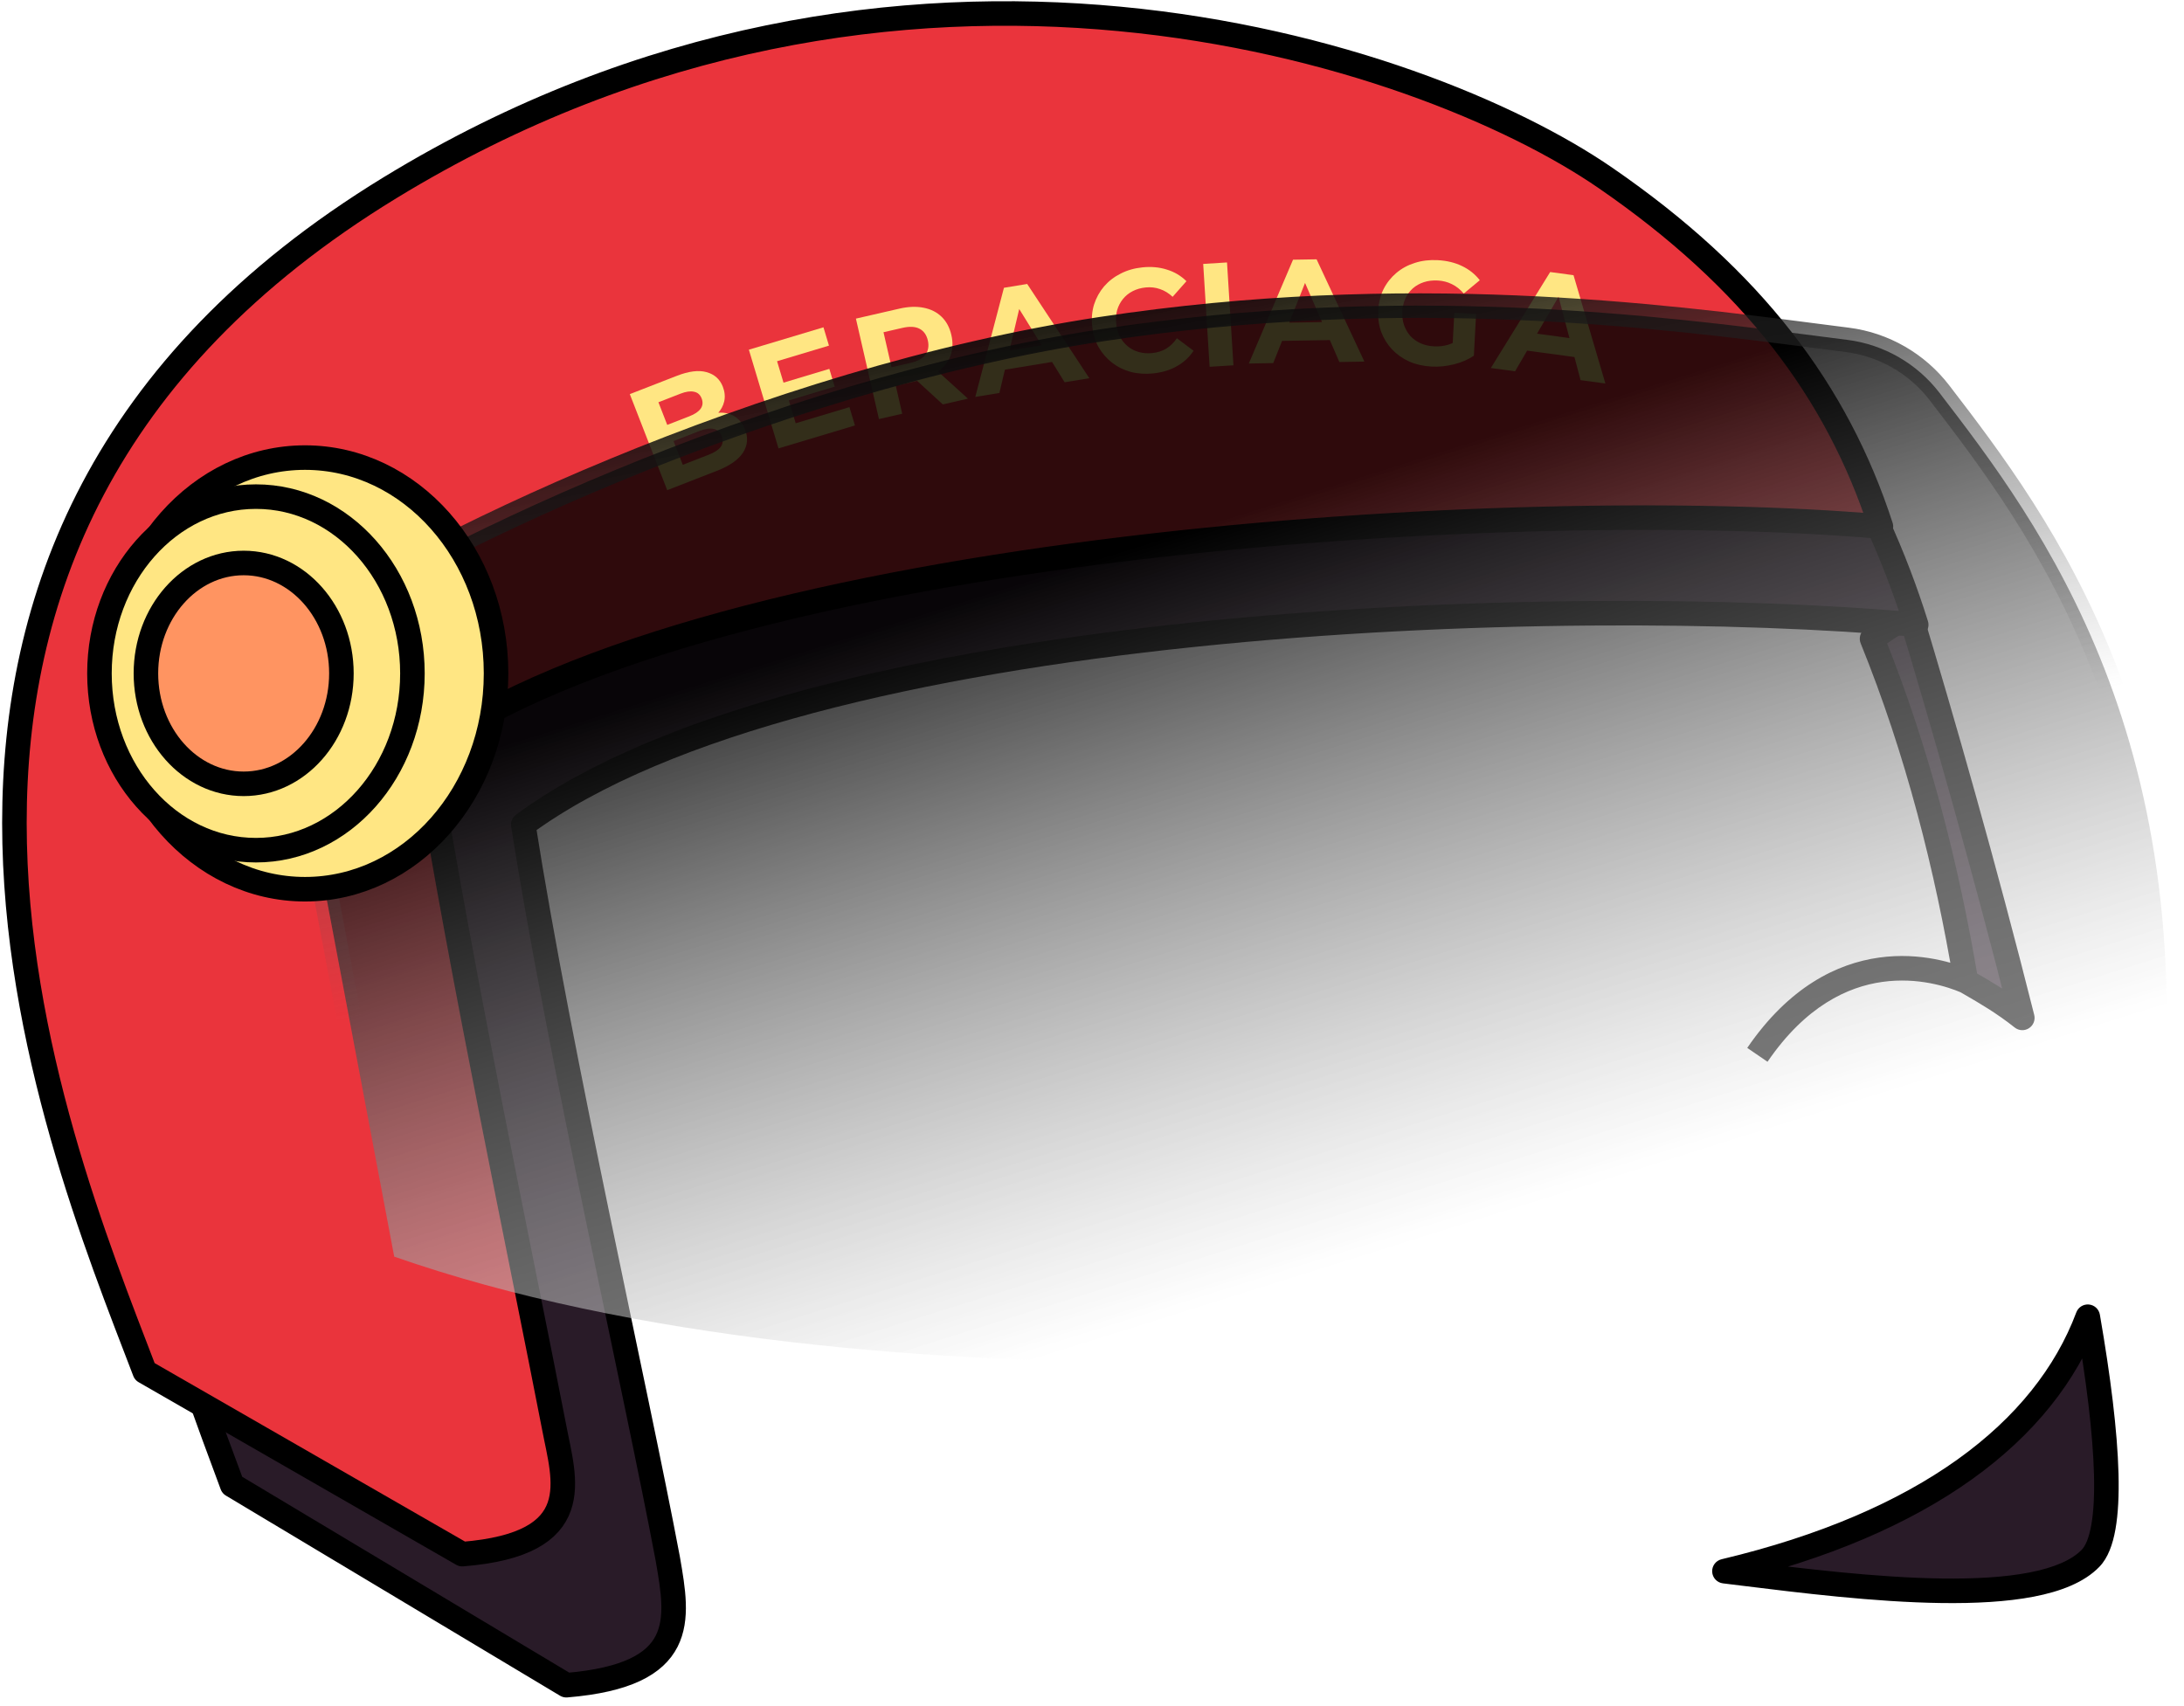
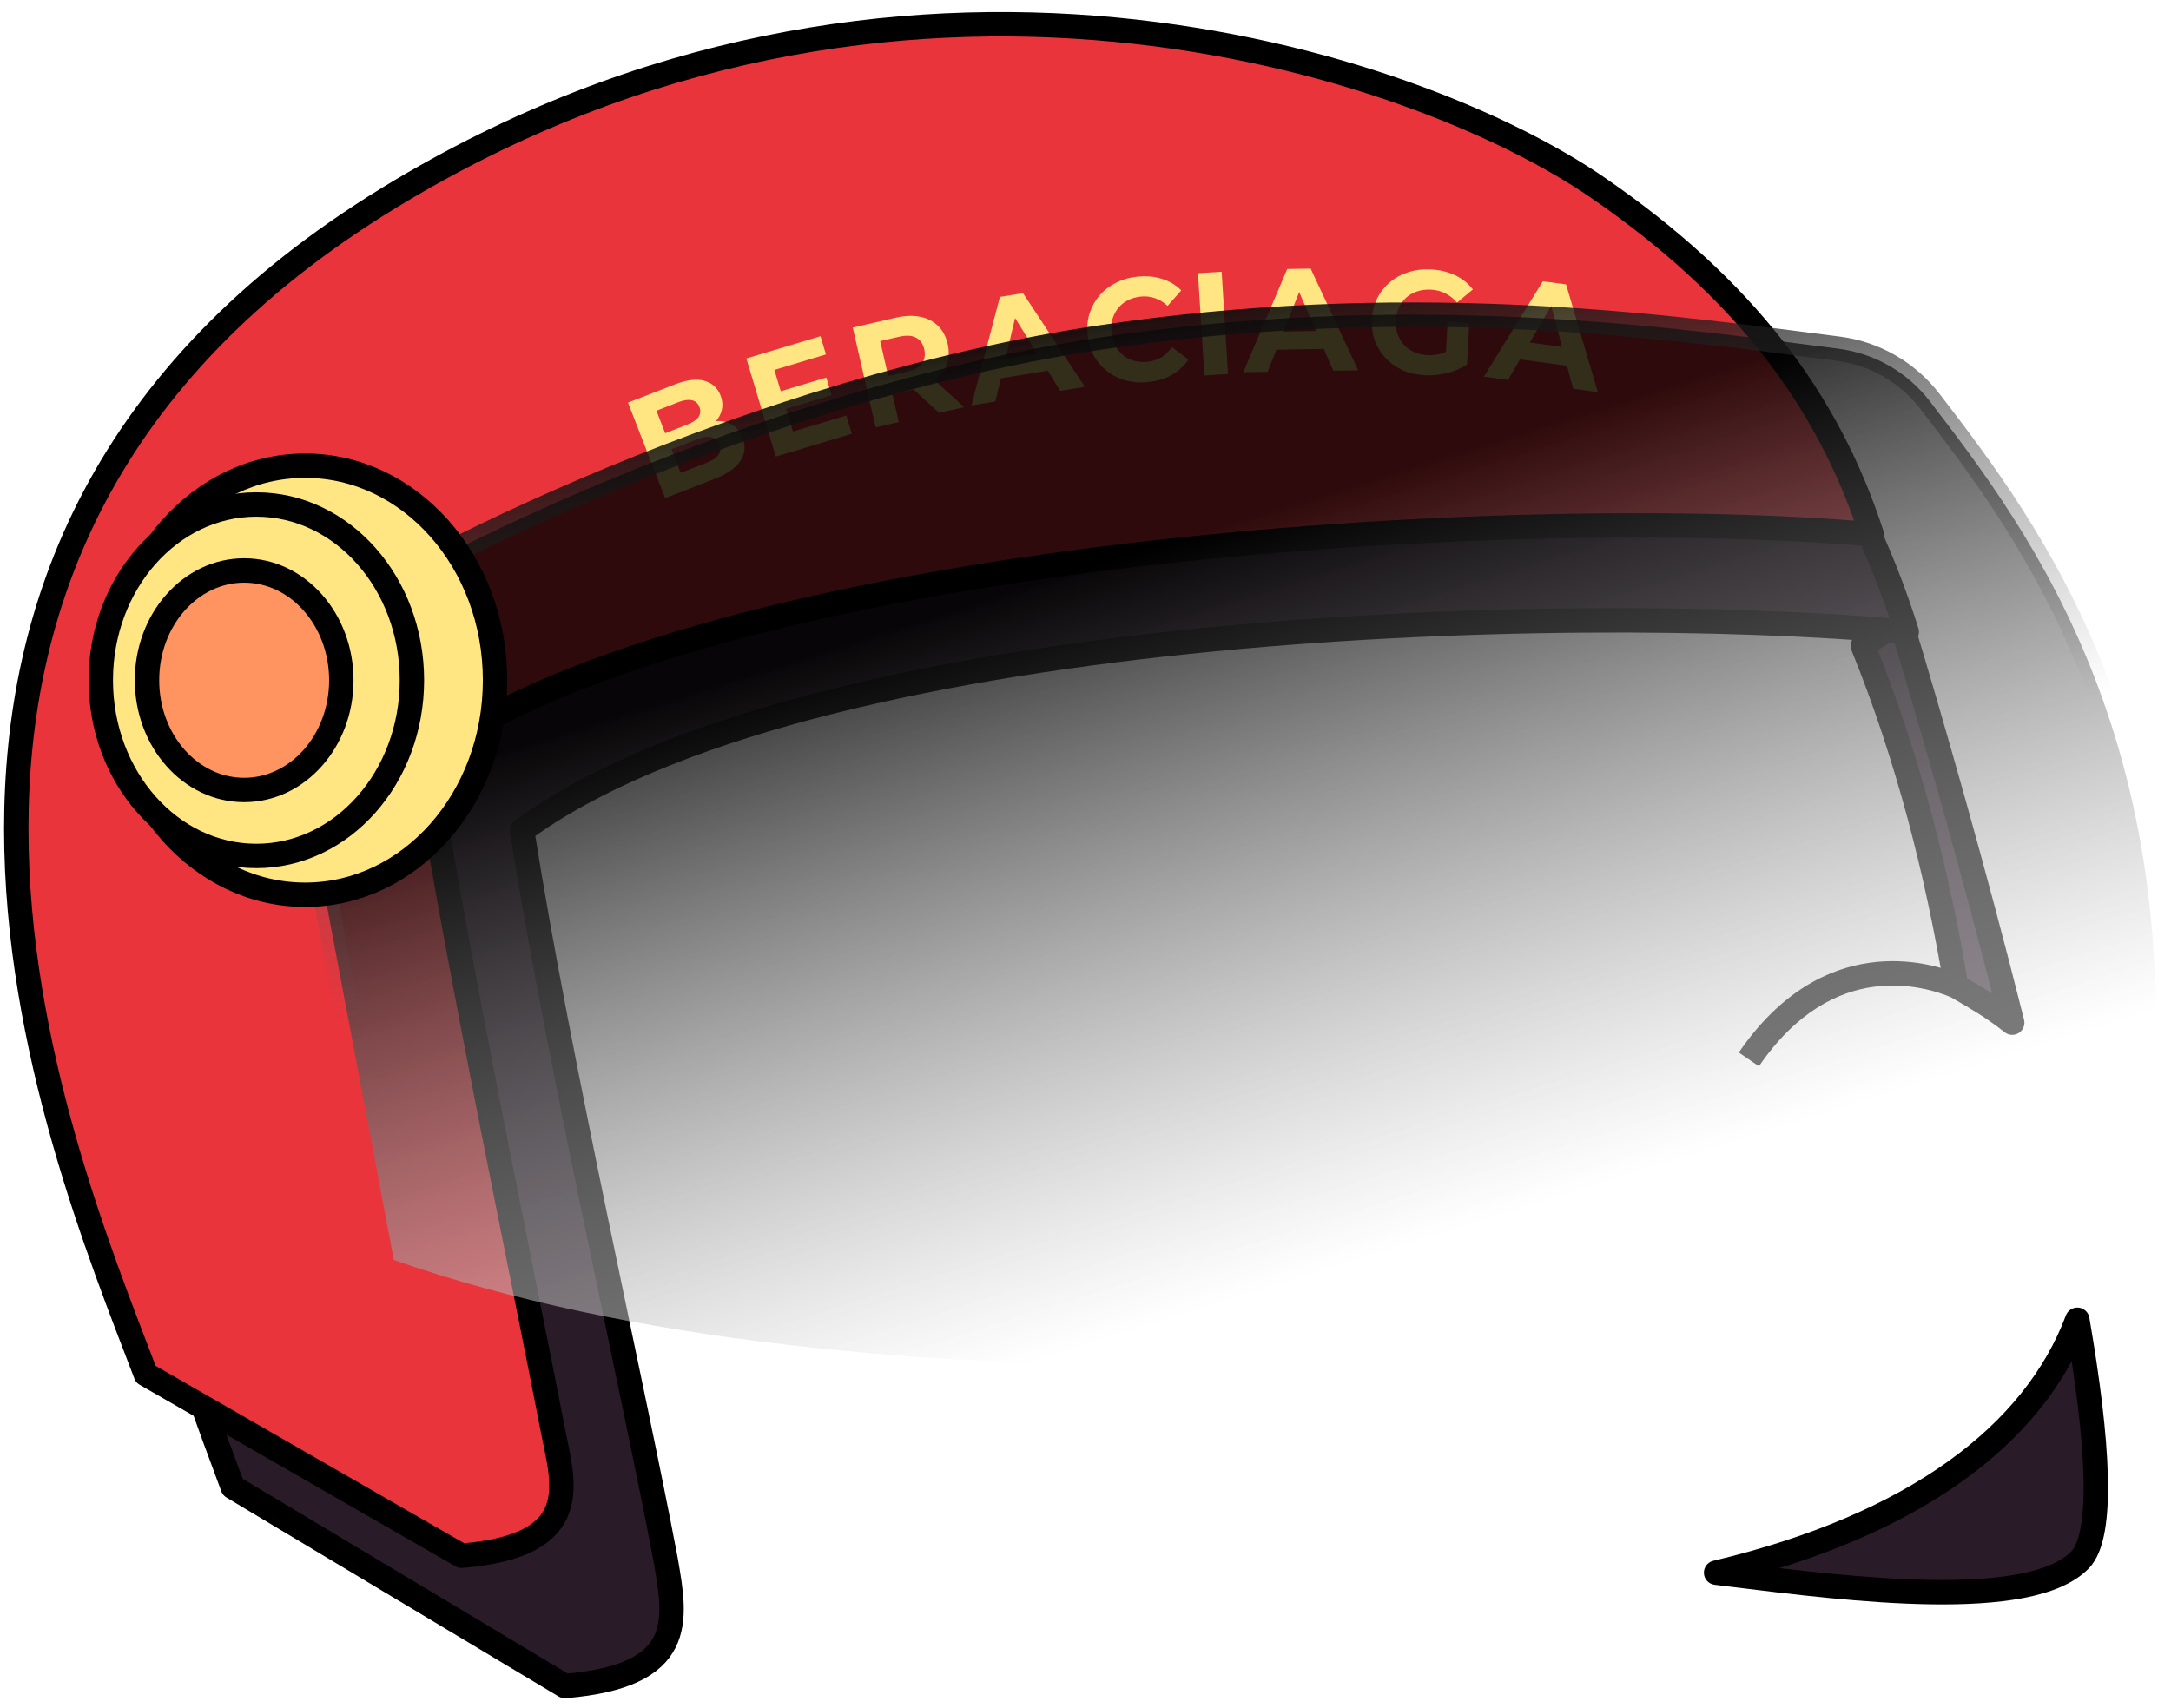
- <svg xmlns="http://www.w3.org/2000/svg" width="178" height="139" viewBox="0 0 178 139" fill="none">
-   <path fill-rule="evenodd" clip-rule="evenodd" d="M140.544 128.065C141.032 128.124 141.54 128.187 142.063 128.252C151.544 129.425 166.296 131.25 170.388 127.01C172.363 124.963 171.889 117.315 170.158 107.324C166.634 116.727 156.812 124.191 140.544 128.065ZM164.823 82.968C161.736 70.665 158.22 58.403 155.672 49.993L152.574 52.062C156.281 61.197 158.7 70.8 160.23 79.978C160.363 80.056 160.504 80.137 160.65 80.222C161.79 80.88 163.292 81.749 164.823 82.968Z" fill="#291B28" />
-   <path d="M142.063 128.252L142.186 127.259H142.186L142.063 128.252ZM140.544 128.065L140.312 127.092C139.841 127.204 139.518 127.637 139.546 128.121C139.573 128.604 139.942 128.999 140.423 129.057L140.544 128.065ZM170.388 127.01L169.668 126.315L170.388 127.01ZM170.158 107.324L171.143 107.153C171.066 106.708 170.701 106.37 170.252 106.328C169.802 106.286 169.38 106.55 169.222 106.973L170.158 107.324ZM155.672 49.993L156.629 49.703C156.537 49.4 156.307 49.158 156.009 49.051C155.711 48.944 155.38 48.985 155.116 49.161L155.672 49.993ZM164.823 82.968L164.2 83.75C164.535 84.017 165.004 84.041 165.364 83.808C165.725 83.576 165.897 83.14 165.793 82.724L164.823 82.968ZM152.574 52.062L152.019 51.23C151.625 51.493 151.469 51.998 151.648 52.438L152.574 52.062ZM160.23 79.978L159.243 80.142C159.292 80.436 159.469 80.692 159.726 80.842L160.23 79.978ZM160.65 80.222L160.15 81.088L160.15 81.088L160.65 80.222ZM142.186 127.259C141.663 127.195 141.155 127.132 140.665 127.072L140.423 129.057C140.91 129.117 141.417 129.179 141.94 129.244L142.186 127.259ZM169.668 126.315C168.861 127.152 167.42 127.782 165.379 128.176C163.368 128.564 160.92 128.697 158.26 128.661C152.94 128.589 146.937 127.847 142.186 127.259L141.94 129.244C146.669 129.829 152.783 130.587 158.233 130.661C160.957 130.698 163.557 130.565 165.759 130.14C167.932 129.72 169.869 128.988 171.107 127.704L169.668 126.315ZM169.173 107.495C170.035 112.472 170.577 116.826 170.663 120.171C170.706 121.846 170.634 123.232 170.444 124.3C170.249 125.399 169.953 126.02 169.668 126.315L171.107 127.704C171.81 126.976 172.196 125.873 172.413 124.65C172.636 123.397 172.707 121.862 172.663 120.12C172.573 116.631 172.012 112.166 171.143 107.153L169.173 107.495ZM169.222 106.973C165.863 115.934 156.421 123.256 140.312 127.092L140.776 129.037C157.203 125.126 167.404 117.52 171.095 107.675L169.222 106.973ZM154.715 50.283C157.259 58.681 160.77 70.928 163.853 83.211L165.793 82.724C162.701 70.403 159.18 58.124 156.629 49.703L154.715 50.283ZM153.13 52.893L156.227 50.824L155.116 49.161L152.019 51.23L153.13 52.893ZM151.648 52.438C155.321 61.49 157.723 71.019 159.243 80.142L161.216 79.814C159.677 70.581 157.241 60.904 153.501 51.686L151.648 52.438ZM159.726 80.842C159.862 80.921 160.004 81.003 160.15 81.088L161.151 79.356C161.004 79.271 160.865 79.191 160.734 79.114L159.726 80.842ZM160.15 81.088C161.29 81.747 162.734 82.582 164.2 83.75L165.446 82.185C163.85 80.915 162.289 80.014 161.151 79.356L160.15 81.088ZM160.624 79.059C159.365 78.519 156.547 77.578 153.154 78.05C149.716 78.528 145.805 80.443 142.404 85.413L144.055 86.543C147.154 82.013 150.577 80.428 153.43 80.031C156.329 79.628 158.761 80.437 159.836 80.897L160.624 79.059Z" fill="black" />
-   <path d="M18.925 121.046L46.158 137.358C56.068 136.537 55.287 132.029 54.438 127.128L54.424 127.046C51.829 113.254 45.63 86.157 42.646 67.209C65.67 50.259 127.363 48.327 156.175 50.921C152.715 39.922 146.3 28.296 134.675 20.046C120.143 9.734 78.017 -4.004 37.856 21.295C-8.183 50.296 11.659 101.453 18.925 121.046Z" fill="#291B28" stroke="black" stroke-width="2" stroke-linejoin="round" />
-   <path d="M11.797 111.795L37.675 126.675C47.955 125.85 45.973 120.617 45.17 116.364C42.493 102.571 37.753 80.157 34.674 61.209C58.427 44.259 123.576 40.327 153.3 42.921C149.73 31.922 142.829 22.743 130.836 14.493C115.845 4.181 73.228 -10.004 31.796 15.295C-15.7 44.296 4.301 92.202 11.797 111.795Z" fill="#EA343C" stroke="black" stroke-width="2" stroke-linejoin="round" />
-   <path d="M54.379 39.953L51.331 32.125L55.156 30.636C56.139 30.253 56.95 30.152 57.587 30.333C58.232 30.511 58.673 30.906 58.911 31.517C59.071 31.927 59.11 32.324 59.027 32.708C58.942 33.085 58.756 33.423 58.47 33.724C58.183 34.024 57.813 34.263 57.358 34.44L57.392 33.899C57.884 33.707 58.352 33.619 58.796 33.635C59.237 33.644 59.623 33.764 59.954 33.996C60.292 34.225 60.55 34.566 60.727 35.021C60.988 35.692 60.928 36.321 60.547 36.907C60.163 37.486 59.456 37.976 58.427 38.376L54.379 39.953ZM55.648 37.887L57.762 37.064C58.231 36.881 58.557 36.669 58.737 36.427C58.922 36.175 58.949 35.881 58.819 35.545C58.691 35.217 58.474 35.023 58.167 34.962C57.864 34.891 57.478 34.947 57.008 35.13L54.761 36.005L54.247 34.686L56.182 33.932C56.621 33.761 56.928 33.556 57.101 33.317C57.279 33.067 57.306 32.786 57.184 32.473C57.065 32.167 56.858 31.986 56.561 31.93C56.269 31.864 55.903 31.916 55.463 32.087L53.663 32.788L55.648 37.887Z" fill="#FFE683" />
-   <path d="M63.719 31.23L67.593 30.067L68.027 31.515L64.154 32.678L63.719 31.23ZM64.851 34.499L69.23 33.184L69.679 34.678L63.449 36.548L61.034 28.503L67.114 26.678L67.562 28.172L63.333 29.442L64.851 34.499Z" fill="#FFE683" />
-   <path d="M71.637 34.157L69.758 25.97L73.302 25.157C74.035 24.989 74.694 24.965 75.28 25.084C75.864 25.197 76.351 25.442 76.742 25.82C77.132 26.198 77.398 26.695 77.539 27.311C77.679 27.92 77.655 28.479 77.469 28.99C77.281 29.493 76.948 29.922 76.472 30.277C75.995 30.633 75.39 30.895 74.657 31.063L72.166 31.635L72.818 30.611L73.532 33.722L71.637 34.157ZM76.842 32.963L74.113 30.462L76.136 29.997L78.888 32.493L76.842 32.963ZM72.866 30.822L71.82 30.126L74.206 29.579C74.791 29.444 75.199 29.219 75.43 28.904C75.659 28.58 75.723 28.196 75.621 27.752C75.517 27.299 75.293 26.982 74.947 26.798C74.601 26.615 74.136 26.591 73.551 26.725L71.165 27.272L71.8 26.178L72.866 30.822Z" fill="#FFE683" />
-   <path d="M79.488 32.352L81.823 23.457L83.718 23.146L88.784 30.827L86.77 31.157L82.539 24.336L83.297 24.212L81.453 32.029L79.488 32.352ZM81.044 30.273L81.314 28.733L85.577 28.033L86.337 29.404L81.044 30.273Z" fill="#FFE683" />
-   <path d="M93.982 30.436C93.337 30.503 92.726 30.461 92.148 30.311C91.576 30.153 91.068 29.899 90.622 29.551C90.176 29.203 89.811 28.778 89.526 28.277C89.249 27.774 89.079 27.209 89.014 26.58C88.949 25.951 89.001 25.363 89.17 24.815C89.347 24.266 89.618 23.776 89.984 23.344C90.358 22.911 90.809 22.564 91.337 22.3C91.864 22.029 92.453 21.86 93.106 21.793C93.83 21.718 94.496 21.779 95.103 21.974C95.717 22.16 96.248 22.475 96.696 22.92L95.572 24.193C95.252 23.896 94.909 23.686 94.543 23.563C94.175 23.432 93.785 23.388 93.371 23.43C92.981 23.47 92.629 23.571 92.316 23.732C92.003 23.892 91.739 24.105 91.525 24.368C91.311 24.631 91.153 24.933 91.051 25.273C90.957 25.612 90.931 25.981 90.972 26.379C91.012 26.777 91.113 27.132 91.274 27.445C91.443 27.758 91.659 28.021 91.922 28.235C92.186 28.45 92.487 28.604 92.826 28.698C93.166 28.791 93.53 28.818 93.92 28.778C94.334 28.736 94.708 28.617 95.042 28.422C95.375 28.218 95.667 27.935 95.919 27.571L97.279 28.59C96.93 29.116 96.475 29.537 95.912 29.852C95.358 30.166 94.714 30.361 93.982 30.436Z" fill="#FFE683" />
-   <path d="M98.586 29.896L98.063 21.512L100.004 21.391L100.527 29.775L98.586 29.896Z" fill="#FFE683" />
-   <path d="M101.781 29.63L105.384 21.168L107.304 21.136L111.199 29.472L109.16 29.506L105.964 22.143L106.732 22.13L103.772 29.596L101.781 29.63ZM103.622 27.799L104.114 26.314L108.433 26.242L108.986 27.709L103.622 27.799Z" fill="#FFE683" />
-   <path d="M116.675 29.878C116.011 29.843 115.406 29.707 114.858 29.469C114.318 29.224 113.851 28.895 113.456 28.481C113.07 28.068 112.775 27.592 112.571 27.052C112.376 26.513 112.295 25.928 112.328 25.297C112.362 24.666 112.504 24.092 112.756 23.577C113.016 23.062 113.364 22.62 113.8 22.251C114.237 21.881 114.74 21.608 115.31 21.43C115.881 21.244 116.502 21.169 117.173 21.205C117.916 21.244 118.576 21.404 119.154 21.683C119.74 21.962 120.224 22.349 120.606 22.842L119.299 23.926C119.012 23.59 118.693 23.337 118.342 23.166C117.991 22.987 117.604 22.886 117.18 22.863C116.773 22.842 116.398 22.886 116.056 22.996C115.714 23.106 115.412 23.274 115.152 23.5C114.899 23.727 114.696 24.001 114.543 24.321C114.398 24.642 114.315 25.002 114.293 25.401C114.273 25.793 114.317 26.156 114.428 26.49C114.546 26.825 114.718 27.122 114.945 27.383C115.18 27.636 115.458 27.835 115.778 27.98C116.107 28.126 116.471 28.209 116.87 28.23C117.254 28.251 117.629 28.211 117.994 28.11C118.369 28.002 118.736 27.809 119.095 27.532L120.123 28.993C119.649 29.312 119.104 29.547 118.487 29.698C117.878 29.85 117.274 29.91 116.675 29.878ZM118.362 28.646L118.53 25.495L120.304 25.589L120.123 28.993L118.362 28.646Z" fill="#FFE683" />
-   <path d="M121.507 29.996L126.342 22.173L128.245 22.431L130.842 31.258L128.82 30.985L126.769 23.224L127.53 23.327L123.481 30.263L121.507 29.996ZM123.603 28.463L124.312 27.07L128.593 27.648L128.919 29.182L123.603 28.463Z" fill="#FFE683" />
-   <path d="M32.129 102.426L22.717 52.575C33.864 44.693 62.356 30.994 89.764 26.826C114.594 23.051 135.365 25.738 148.287 27.41C149.08 27.512 149.843 27.611 150.576 27.704C153.539 28.081 156.251 29.646 158.072 32.019C162.128 37.303 167.592 44.428 171.538 54.571C175.479 64.704 177.92 77.89 175.837 95.277C175.382 99.069 172.57 102.151 168.831 103.027C150.355 107.359 125.625 110.58 100.703 111.003C76 111.422 51.197 109.091 32.129 102.426Z" fill="url(#paint0_linear_1338_183)" fill-opacity="0.8" stroke="url(#paint1_linear_1338_183)" stroke-width="2" />
-   <ellipse cx="24.859" cy="54.888" rx="15.57" ry="17.591" fill="#FFE683" stroke="black" stroke-width="2" />
-   <ellipse cx="20.859" cy="54.888" rx="12.754" ry="14.409" fill="#FFE683" stroke="black" stroke-width="2" />
-   <ellipse cx="19.859" cy="54.888" rx="7.966" ry="9" fill="#FF9461" stroke="black" stroke-width="2" />
+ <svg xmlns="http://www.w3.org/2000/svg" width="178" height="140" viewBox="0 0 178 140" fill="none">
+   <path fill-rule="evenodd" clip-rule="evenodd" d="M140.703 128.954C141.192 129.013 141.699 129.076 142.222 129.141C151.703 130.314 166.455 132.139 170.547 127.899C172.522 125.852 172.048 118.203 170.317 108.213C166.793 117.616 156.971 125.08 140.703 128.954ZM164.982 83.857C161.895 71.554 158.379 59.292 155.831 50.882L152.734 52.95C156.44 62.086 158.859 71.689 160.389 80.867C160.523 80.945 160.663 81.026 160.81 81.111C161.949 81.769 163.451 82.638 164.982 83.857Z" fill="#291B28" />
+   <path d="M142.222 129.141L142.345 128.148H142.345L142.222 129.141ZM140.703 128.954L140.471 127.981C140.001 128.093 139.678 128.526 139.705 129.01C139.732 129.493 140.101 129.888 140.582 129.946L140.703 128.954ZM170.547 127.899L169.827 127.204L170.547 127.899ZM170.317 108.213L171.303 108.042C171.226 107.597 170.86 107.259 170.411 107.217C169.961 107.175 169.539 107.439 169.381 107.862L170.317 108.213ZM155.831 50.882L156.788 50.592C156.696 50.289 156.466 50.047 156.168 49.94C155.87 49.833 155.539 49.874 155.276 50.05L155.831 50.882ZM164.982 83.857L164.359 84.639C164.695 84.906 165.163 84.93 165.523 84.697C165.884 84.465 166.056 84.029 165.952 83.613L164.982 83.857ZM152.734 52.95L152.178 52.119C151.784 52.382 151.629 52.887 151.807 53.326L152.734 52.95ZM160.389 80.867L159.402 81.031C159.451 81.325 159.628 81.581 159.885 81.731L160.389 80.867ZM160.81 81.111L160.309 81.977L160.309 81.977L160.81 81.111ZM142.345 128.148C141.822 128.084 141.314 128.021 140.824 127.961L140.582 129.946C141.069 130.006 141.576 130.068 142.099 130.133L142.345 128.148ZM169.827 127.204C169.02 128.041 167.579 128.671 165.539 129.065C163.527 129.453 161.079 129.586 158.419 129.55C153.099 129.478 147.096 128.736 142.345 128.148L142.099 130.133C146.828 130.718 152.943 131.476 158.392 131.55C161.116 131.587 163.716 131.454 165.918 131.029C168.091 130.609 170.028 129.877 171.267 128.593L169.827 127.204ZM169.332 108.383C170.194 113.361 170.736 117.715 170.822 121.06C170.865 122.735 170.793 124.12 170.603 125.189C170.408 126.288 170.112 126.909 169.827 127.204L171.267 128.593C171.969 127.865 172.355 126.762 172.572 125.539C172.795 124.286 172.867 122.751 172.822 121.009C172.732 117.52 172.171 113.055 171.303 108.042L169.332 108.383ZM169.381 107.862C166.022 116.823 156.58 124.145 140.471 127.981L140.935 129.926C157.362 126.015 167.564 118.409 171.254 108.564L169.381 107.862ZM154.874 51.172C157.419 59.57 160.93 71.817 164.012 84.1L165.952 83.613C162.86 71.292 159.339 59.013 156.788 50.592L154.874 51.172ZM153.289 53.782L156.386 51.713L155.276 50.05L152.178 52.119L153.289 53.782ZM151.807 53.326C155.48 62.379 157.882 71.908 159.402 81.031L161.375 80.703C159.837 71.47 157.401 61.793 153.66 52.575L151.807 53.326ZM159.885 81.731C160.021 81.81 160.163 81.892 160.309 81.977L161.31 80.245C161.163 80.16 161.024 80.08 160.893 80.003L159.885 81.731ZM160.309 81.977C161.449 82.636 162.893 83.471 164.359 84.639L165.605 83.074C164.01 81.804 162.449 80.903 161.31 80.245L160.309 81.977ZM160.783 79.948C159.524 79.408 156.707 78.467 153.314 78.939C149.875 79.417 145.964 81.332 142.564 86.302L144.214 87.431C147.313 82.902 150.736 81.317 153.589 80.92C156.488 80.517 158.92 81.326 159.995 81.786L160.783 79.948Z" fill="black" />
+   <path d="M19.084 121.935L46.317 138.247C56.227 137.426 55.446 132.918 54.597 128.017L54.583 127.935C51.988 114.143 45.789 87.046 42.805 68.098C65.829 51.148 127.522 49.216 156.334 51.81C152.874 40.81 146.459 29.185 134.834 20.935C120.302 10.623 78.176 -3.115 38.015 22.183C-8.024 51.185 11.818 102.342 19.084 121.935Z" fill="#291B28" stroke="black" stroke-width="2" stroke-linejoin="round" />
+   <path d="M11.956 112.684L37.834 127.564C48.114 126.739 46.133 121.506 45.329 117.253C42.652 103.46 37.912 81.046 34.834 62.098C58.586 45.148 123.735 41.216 153.459 43.81C149.89 32.81 142.989 23.631 130.995 15.382C116.004 5.07 73.387 -9.115 31.956 16.184C-15.541 45.185 4.461 93.091 11.956 112.684Z" fill="#EA343C" stroke="black" stroke-width="2" stroke-linejoin="round" />
+   <path d="M54.537 40.842L51.488 33.014L55.313 31.525C56.297 31.142 57.107 31.041 57.745 31.222C58.389 31.4 58.83 31.795 59.069 32.406C59.228 32.816 59.267 33.213 59.185 33.597C59.099 33.974 58.914 34.312 58.627 34.613C58.341 34.913 57.97 35.152 57.515 35.329L57.549 34.788C58.041 34.596 58.509 34.508 58.953 34.524C59.394 34.533 59.78 34.653 60.111 34.885C60.449 35.114 60.707 35.455 60.884 35.91C61.145 36.581 61.085 37.21 60.704 37.796C60.32 38.375 59.613 38.865 58.585 39.265L54.537 40.842ZM55.806 38.776L57.919 37.953C58.389 37.77 58.714 37.558 58.894 37.316C59.079 37.064 59.106 36.77 58.976 36.434C58.848 36.106 58.631 35.912 58.324 35.851C58.021 35.78 57.635 35.836 57.166 36.019L54.918 36.894L54.404 35.575L56.339 34.821C56.779 34.65 57.085 34.445 57.258 34.206C57.436 33.956 57.464 33.675 57.342 33.362C57.223 33.056 57.015 32.875 56.718 32.819C56.426 32.752 56.06 32.805 55.62 32.976L53.82 33.677L55.806 38.776Z" fill="#FFE683" />
+   <path d="M63.877 32.119L67.75 30.956L68.184 32.404L64.311 33.567L63.877 32.119ZM65.008 35.388L69.387 34.073L69.836 35.567L63.607 37.437L61.191 29.392L67.271 27.567L67.719 29.061L63.49 30.331L65.008 35.388Z" fill="#FFE683" />
+   <path d="M71.795 35.046L69.916 26.859L73.46 26.046C74.193 25.878 74.852 25.853 75.438 25.973C76.022 26.086 76.509 26.331 76.9 26.709C77.29 27.087 77.556 27.584 77.698 28.2C77.837 28.809 77.814 29.368 77.627 29.879C77.439 30.382 77.106 30.811 76.63 31.166C76.153 31.522 75.549 31.784 74.816 31.952L72.324 32.524L72.976 31.5L73.69 34.611L71.795 35.046ZM77 33.852L74.271 31.351L76.295 30.886L79.047 33.382L77 33.852ZM73.024 31.711L71.978 31.015L74.364 30.468C74.949 30.333 75.357 30.108 75.588 29.793C75.818 29.469 75.881 29.085 75.779 28.641C75.676 28.188 75.451 27.871 75.105 27.687C74.759 27.504 74.294 27.48 73.709 27.614L71.323 28.161L71.959 27.067L73.024 31.711Z" fill="#FFE683" />
+   <path d="M79.647 33.241L81.982 24.346L83.877 24.035L88.943 31.716L86.93 32.046L82.698 25.225L83.456 25.101L81.613 32.918L79.647 33.241ZM81.203 31.161L81.473 29.621L85.736 28.922L86.496 30.294L81.203 31.161Z" fill="#FFE683" />
+   <path d="M94.141 31.325C93.497 31.392 92.885 31.35 92.307 31.2C91.736 31.042 91.227 30.788 90.781 30.44C90.335 30.092 89.97 29.667 89.685 29.166C89.408 28.663 89.238 28.098 89.173 27.469C89.109 26.84 89.161 26.252 89.329 25.704C89.506 25.155 89.778 24.665 90.143 24.233C90.517 23.8 90.968 23.453 91.496 23.189C92.023 22.918 92.613 22.749 93.265 22.682C93.989 22.607 94.655 22.668 95.262 22.863C95.876 23.049 96.407 23.364 96.855 23.809L95.731 25.082C95.411 24.785 95.068 24.575 94.702 24.452C94.334 24.321 93.944 24.277 93.53 24.319C93.14 24.359 92.788 24.46 92.475 24.62C92.162 24.781 91.898 24.993 91.684 25.257C91.47 25.52 91.312 25.822 91.21 26.162C91.116 26.501 91.09 26.87 91.131 27.268C91.172 27.666 91.272 28.021 91.433 28.334C91.602 28.647 91.818 28.91 92.082 29.124C92.345 29.339 92.646 29.493 92.985 29.586C93.325 29.68 93.689 29.707 94.079 29.667C94.493 29.625 94.867 29.506 95.201 29.311C95.534 29.107 95.826 28.824 96.079 28.46L97.438 29.479C97.09 30.005 96.634 30.426 96.072 30.741C95.517 31.055 94.873 31.25 94.141 31.325Z" fill="#FFE683" />
+   <path d="M98.746 30.785L98.222 22.401L100.163 22.28L100.686 30.664L98.746 30.785Z" fill="#FFE683" />
+   <path d="M101.938 30.518L105.541 22.057L107.461 22.025L111.357 30.361L109.317 30.395L106.121 23.032L106.889 23.019L103.93 30.485L101.938 30.518ZM103.78 28.688L104.271 27.203L108.59 27.131L109.143 28.598L103.78 28.688Z" fill="#FFE683" />
+   <path d="M116.833 30.767C116.17 30.732 115.564 30.596 115.016 30.358C114.476 30.113 114.009 29.784 113.615 29.37C113.228 28.957 112.933 28.481 112.729 27.941C112.534 27.402 112.453 26.817 112.486 26.186C112.52 25.554 112.663 24.981 112.914 24.466C113.174 23.951 113.522 23.509 113.958 23.14C114.395 22.77 114.898 22.497 115.468 22.319C116.039 22.133 116.66 22.058 117.331 22.093C118.074 22.133 118.734 22.293 119.312 22.572C119.898 22.851 120.382 23.238 120.765 23.73L119.457 24.814C119.171 24.479 118.852 24.225 118.5 24.055C118.149 23.876 117.762 23.775 117.339 23.752C116.931 23.731 116.556 23.775 116.214 23.885C115.872 23.995 115.57 24.163 115.31 24.389C115.057 24.616 114.855 24.89 114.701 25.21C114.556 25.531 114.473 25.891 114.452 26.29C114.431 26.682 114.475 27.045 114.586 27.379C114.704 27.714 114.877 28.011 115.103 28.272C115.338 28.525 115.616 28.724 115.936 28.869C116.265 29.015 116.629 29.098 117.029 29.119C117.412 29.14 117.787 29.1 118.153 28.999C118.527 28.891 118.894 28.698 119.253 28.421L120.281 29.881C119.807 30.201 119.262 30.436 118.645 30.587C118.036 30.739 117.432 30.799 116.833 30.767ZM118.521 29.535L118.689 26.384L120.462 26.478L120.281 29.881L118.521 29.535Z" fill="#FFE683" />
+   <path d="M121.665 30.885L126.5 23.062L128.403 23.32L131 32.147L128.979 31.874L126.928 24.113L127.689 24.216L123.639 31.152L121.665 30.885ZM123.761 29.352L124.47 27.959L128.751 28.537L129.077 30.071L123.761 29.352Z" fill="#FFE683" />
+   <path d="M32.289 103.315L22.876 53.464C34.023 45.582 62.515 31.883 89.923 27.715C114.753 23.94 135.524 26.627 148.447 28.298C149.239 28.401 150.002 28.5 150.735 28.593C153.699 28.97 156.41 30.535 158.231 32.908C162.287 38.192 167.751 45.317 171.697 55.46C175.638 65.593 178.08 78.779 175.996 96.166C175.542 99.958 172.729 103.039 168.99 103.916C150.514 108.248 125.784 111.469 100.862 111.892C76.159 112.311 51.356 109.98 32.289 103.315Z" fill="url(#paint0_linear_1507_405)" fill-opacity="0.8" stroke="url(#paint1_linear_1507_405)" stroke-width="2" />
+   <ellipse cx="25.019" cy="55.776" rx="15.57" ry="17.591" fill="#FFE683" stroke="black" stroke-width="2" />
+   <ellipse cx="21.019" cy="55.776" rx="12.754" ry="14.409" fill="#FFE683" stroke="black" stroke-width="2" />
+   <ellipse cx="20.019" cy="55.776" rx="7.966" ry="9" fill="#FF9461" stroke="black" stroke-width="2" />
  <defs>
-     <linearGradient id="paint0_linear_1338_183" x1="99.607" y1="42.296" x2="117.8" y2="100.296" gradientUnits="userSpaceOnUse">
+     <linearGradient id="paint0_linear_1507_405" x1="99.766" y1="43.185" x2="117.959" y2="101.185" gradientUnits="userSpaceOnUse">
      <stop />
      <stop offset="1" stop-color="white" stop-opacity="0.6" />
    </linearGradient>
-     <linearGradient id="paint1_linear_1338_183" x1="99.607" y1="19.296" x2="108.8" y2="67.981" gradientUnits="userSpaceOnUse">
+     <linearGradient id="paint1_linear_1507_405" x1="99.766" y1="20.185" x2="108.959" y2="68.87" gradientUnits="userSpaceOnUse">
      <stop />
      <stop offset="1" stop-color="#666666" stop-opacity="0" />
    </linearGradient>
  </defs>
</svg>
